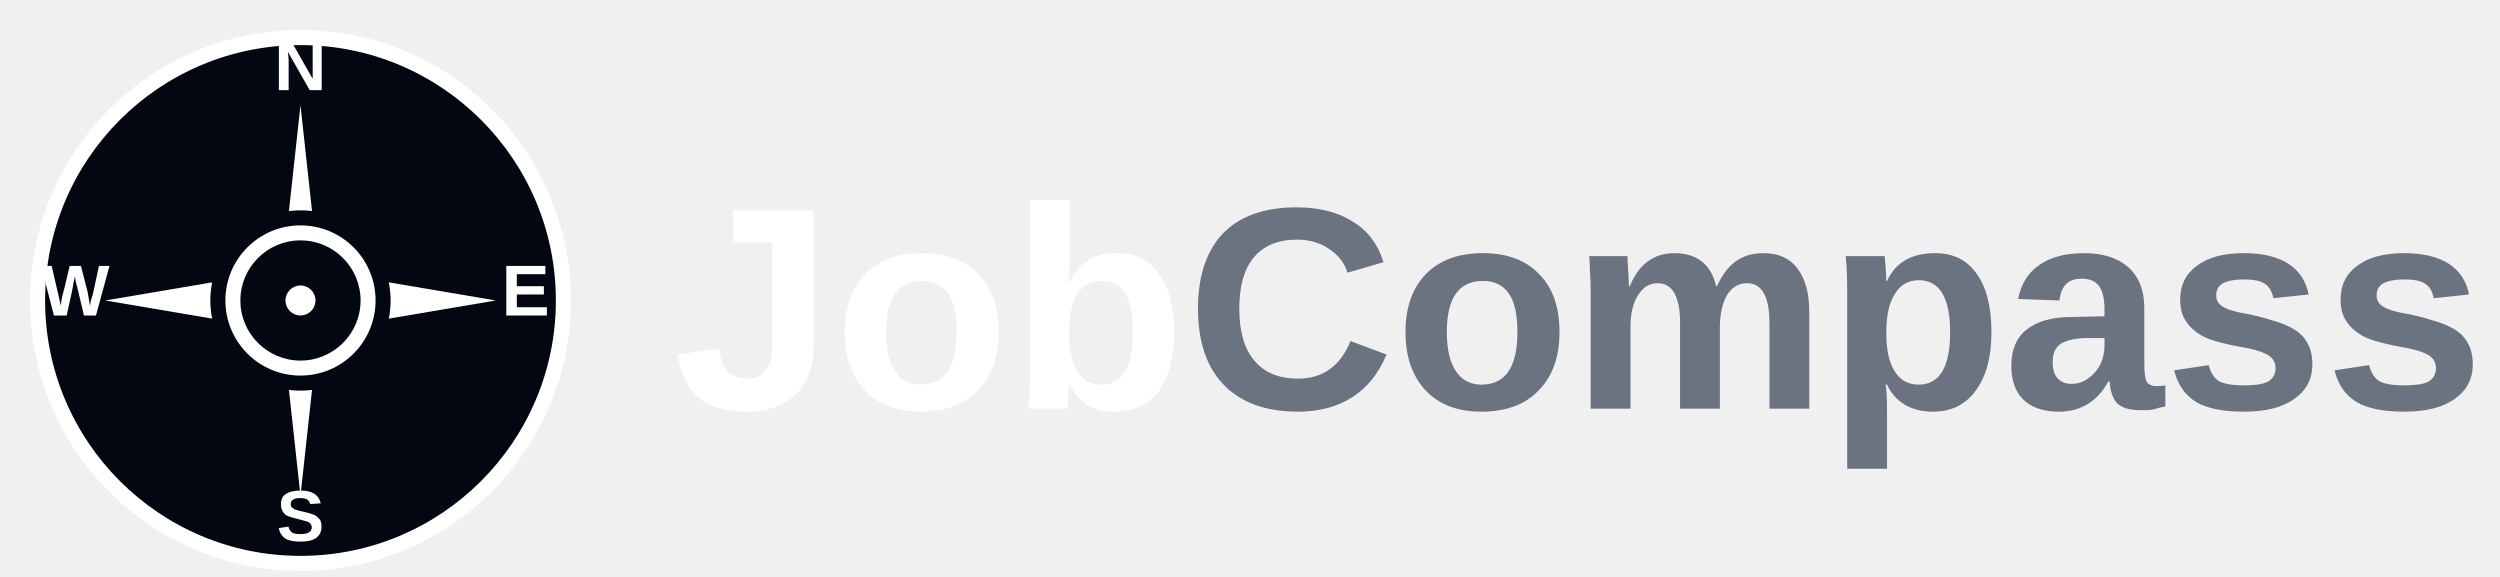
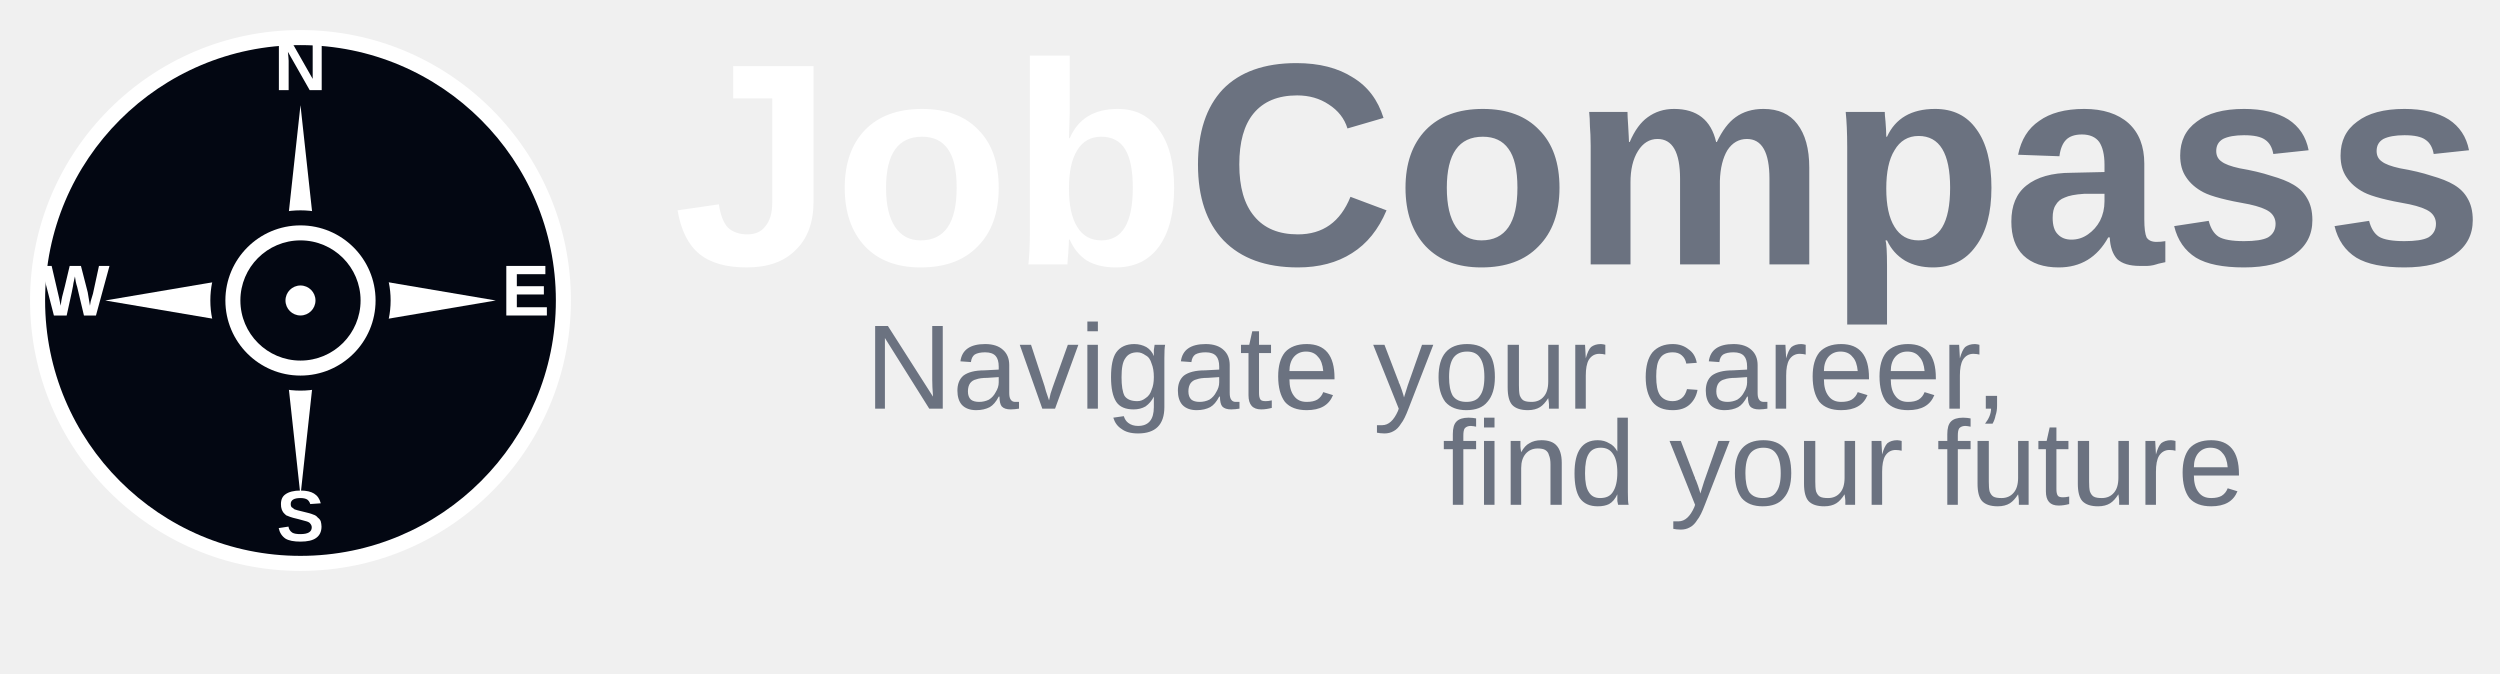
- <svg xmlns="http://www.w3.org/2000/svg" viewBox="0 0 52 12">
+ <svg xmlns="http://www.w3.org/2000/svg" viewBox="0 0 52 14">
  <g>
    <circle cx="6.25" cy="6.25" r="5.625" fill="white" />
    <circle cx="6.25" cy="6.25" r="5.312" fill="#030712" />
    <path d="M6.25 2.188 L6.625 5.625 L10.312 6.25 L6.625 6.875 L6.25 10.312 L5.875 6.875 L2.188 6.25 L5.875 5.625 Z" fill="white" />
    <circle cx="6.25" cy="6.25" r="1.875" fill="#030712" />
    <circle cx="6.25" cy="6.25" r="1.562" fill="white" />
    <circle cx="6.25" cy="6.25" r="1.25" fill="#030712" />
    <circle cx="6.25" cy="6.25" r="0.312" fill="white" />
    <text x="6.25" y="1.875" font-family="Arial" font-size="1.5" font-weight="bold" text-anchor="middle" fill="white">N</text>
    <text x="10.938" y="6.562" font-family="Arial" font-size="1.5" font-weight="bold" text-anchor="middle" fill="white">E</text>
    <text x="6.25" y="11.25" font-family="Arial" font-size="1.5" font-weight="bold" text-anchor="middle" fill="white">S</text>
    <text x="1.562" y="6.562" font-family="Arial" font-size="1.5" font-weight="bold" text-anchor="middle" fill="white">W</text>
  </g>
-   <text x="14" y="8.5" font-family="Arial" font-size="6" font-weight="bold" fill="white">
+   <text x="14" y="5.5" font-family="Arial" font-size="6" font-weight="bold" fill="white">
      Job<tspan fill="#6b7280">Compass</tspan>
  </text>
+   <text x="18" y="8.5" font-family="Arial" font-size="2.5" fill="#6b7280">Navigate your career,</text>
+   <text x="30" y="10.5" font-family="Arial" font-size="2.5" fill="#6b7280">find your future</text>
</svg>
